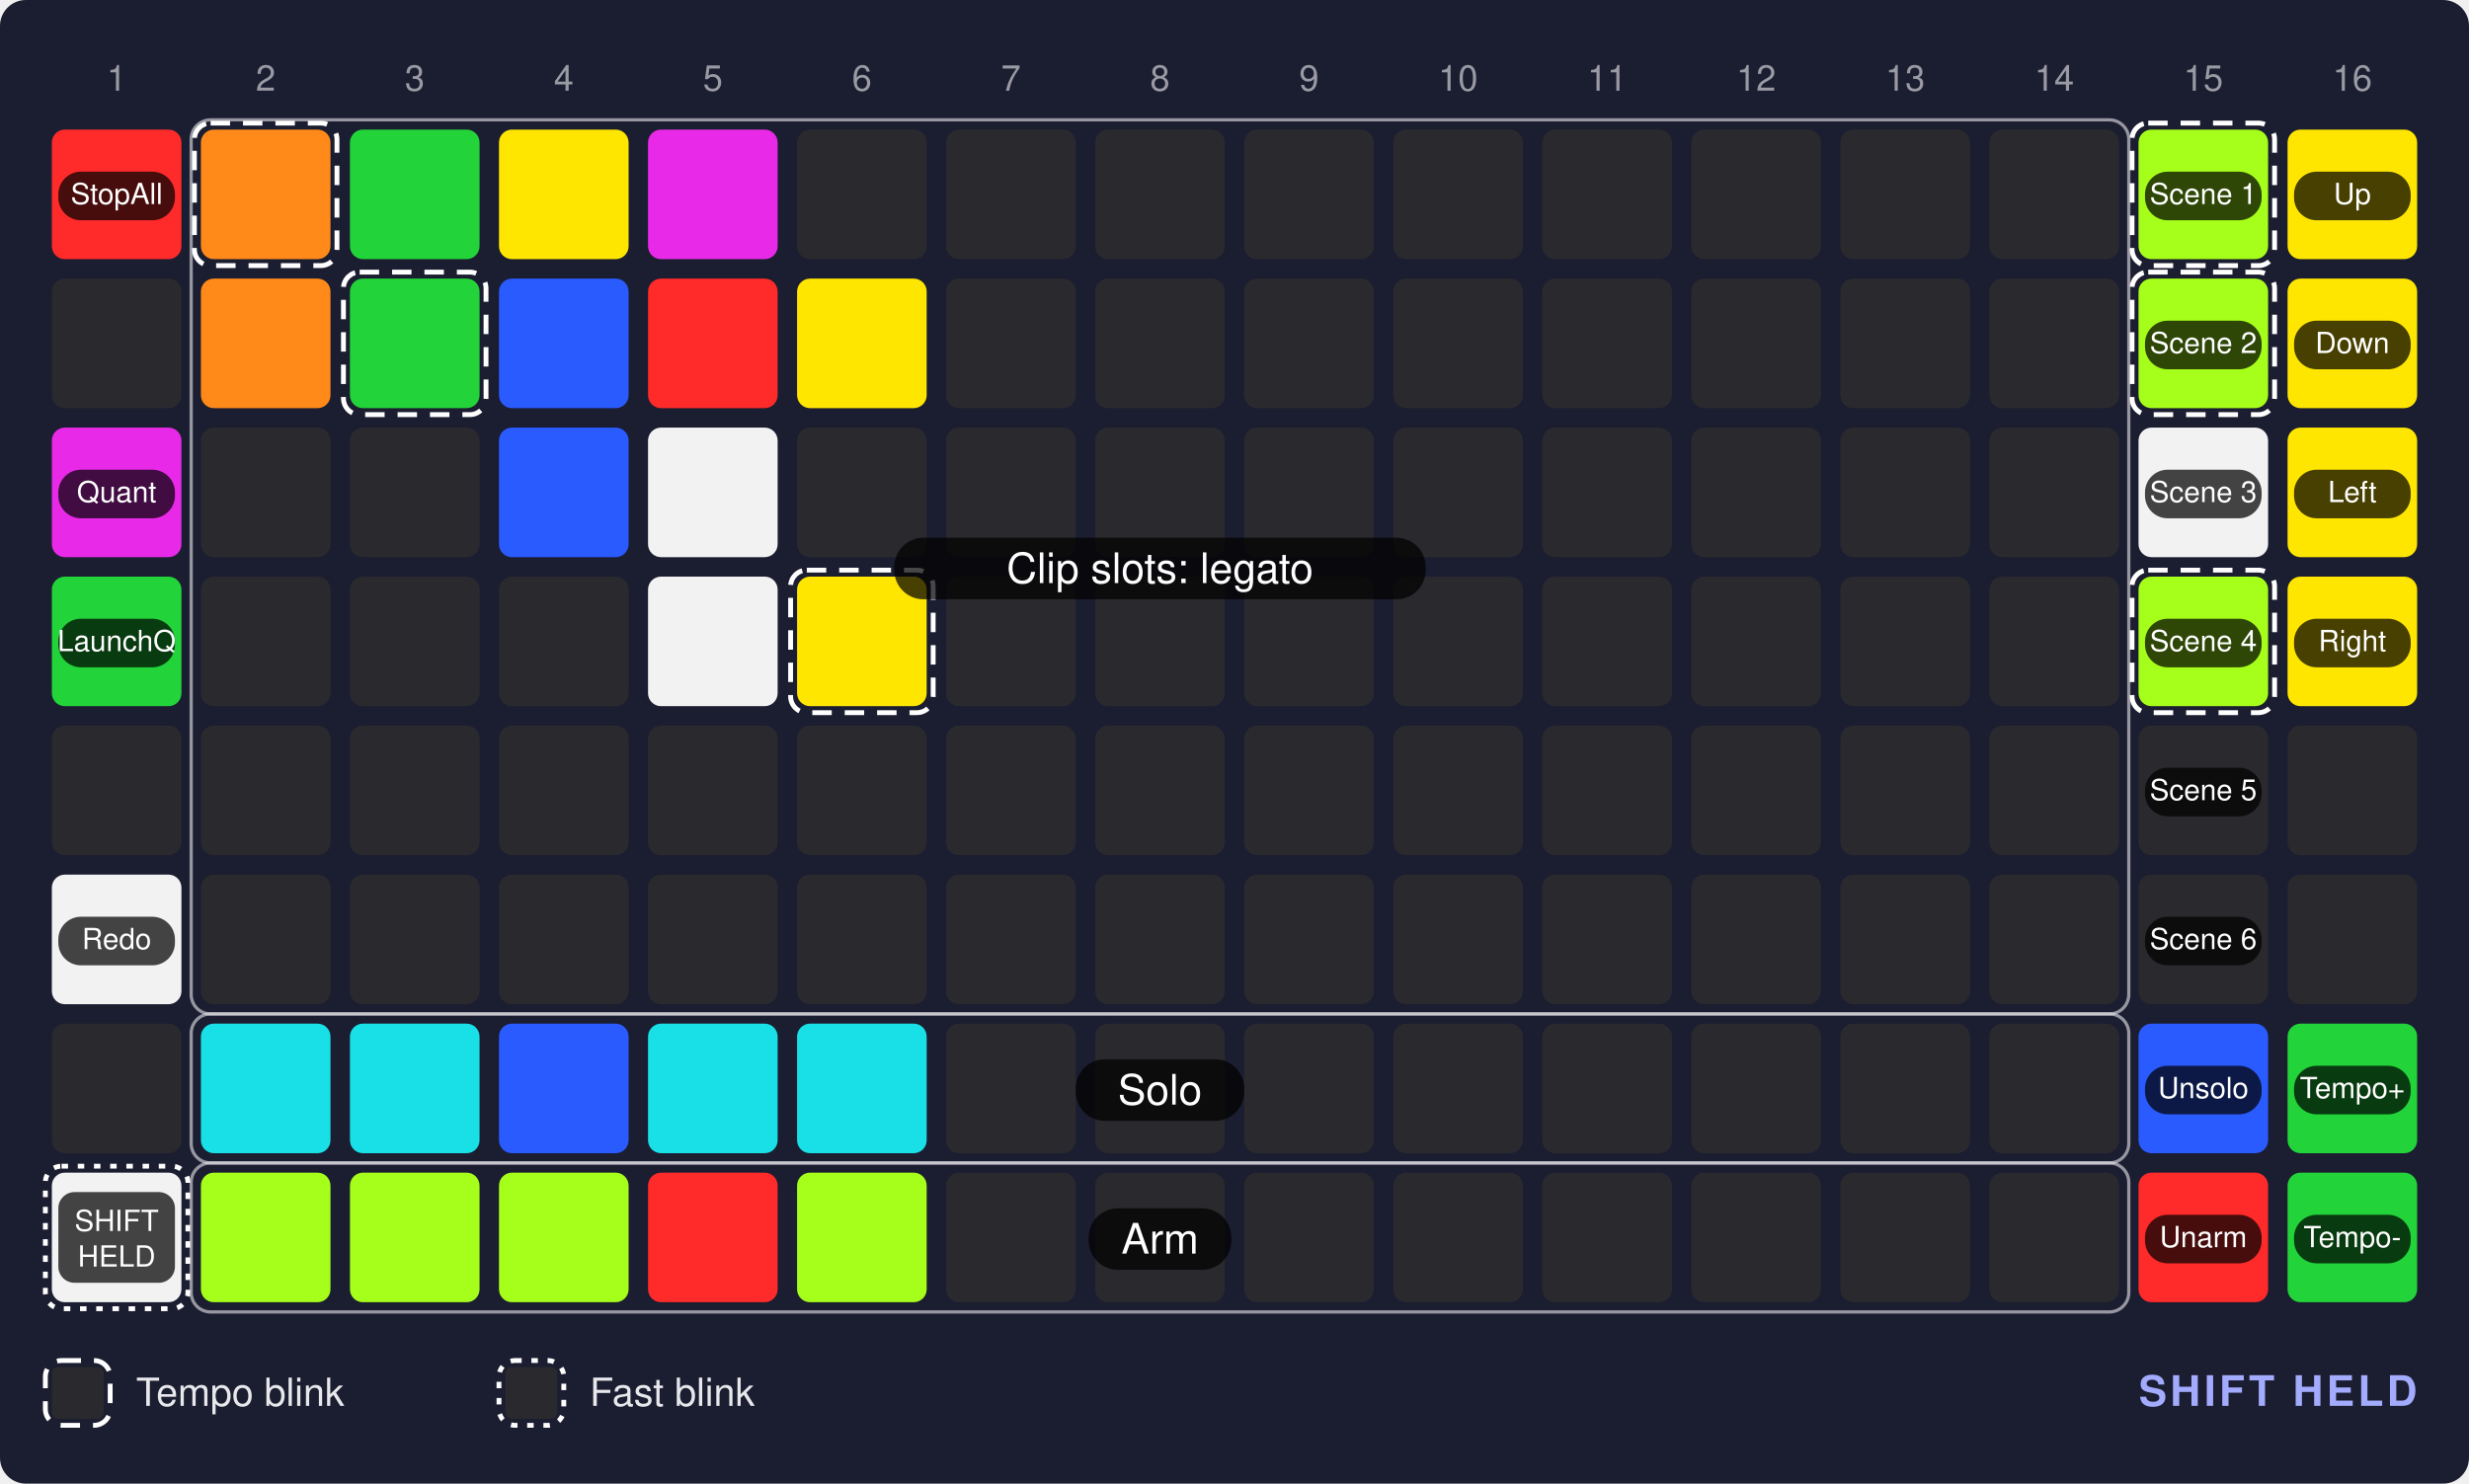
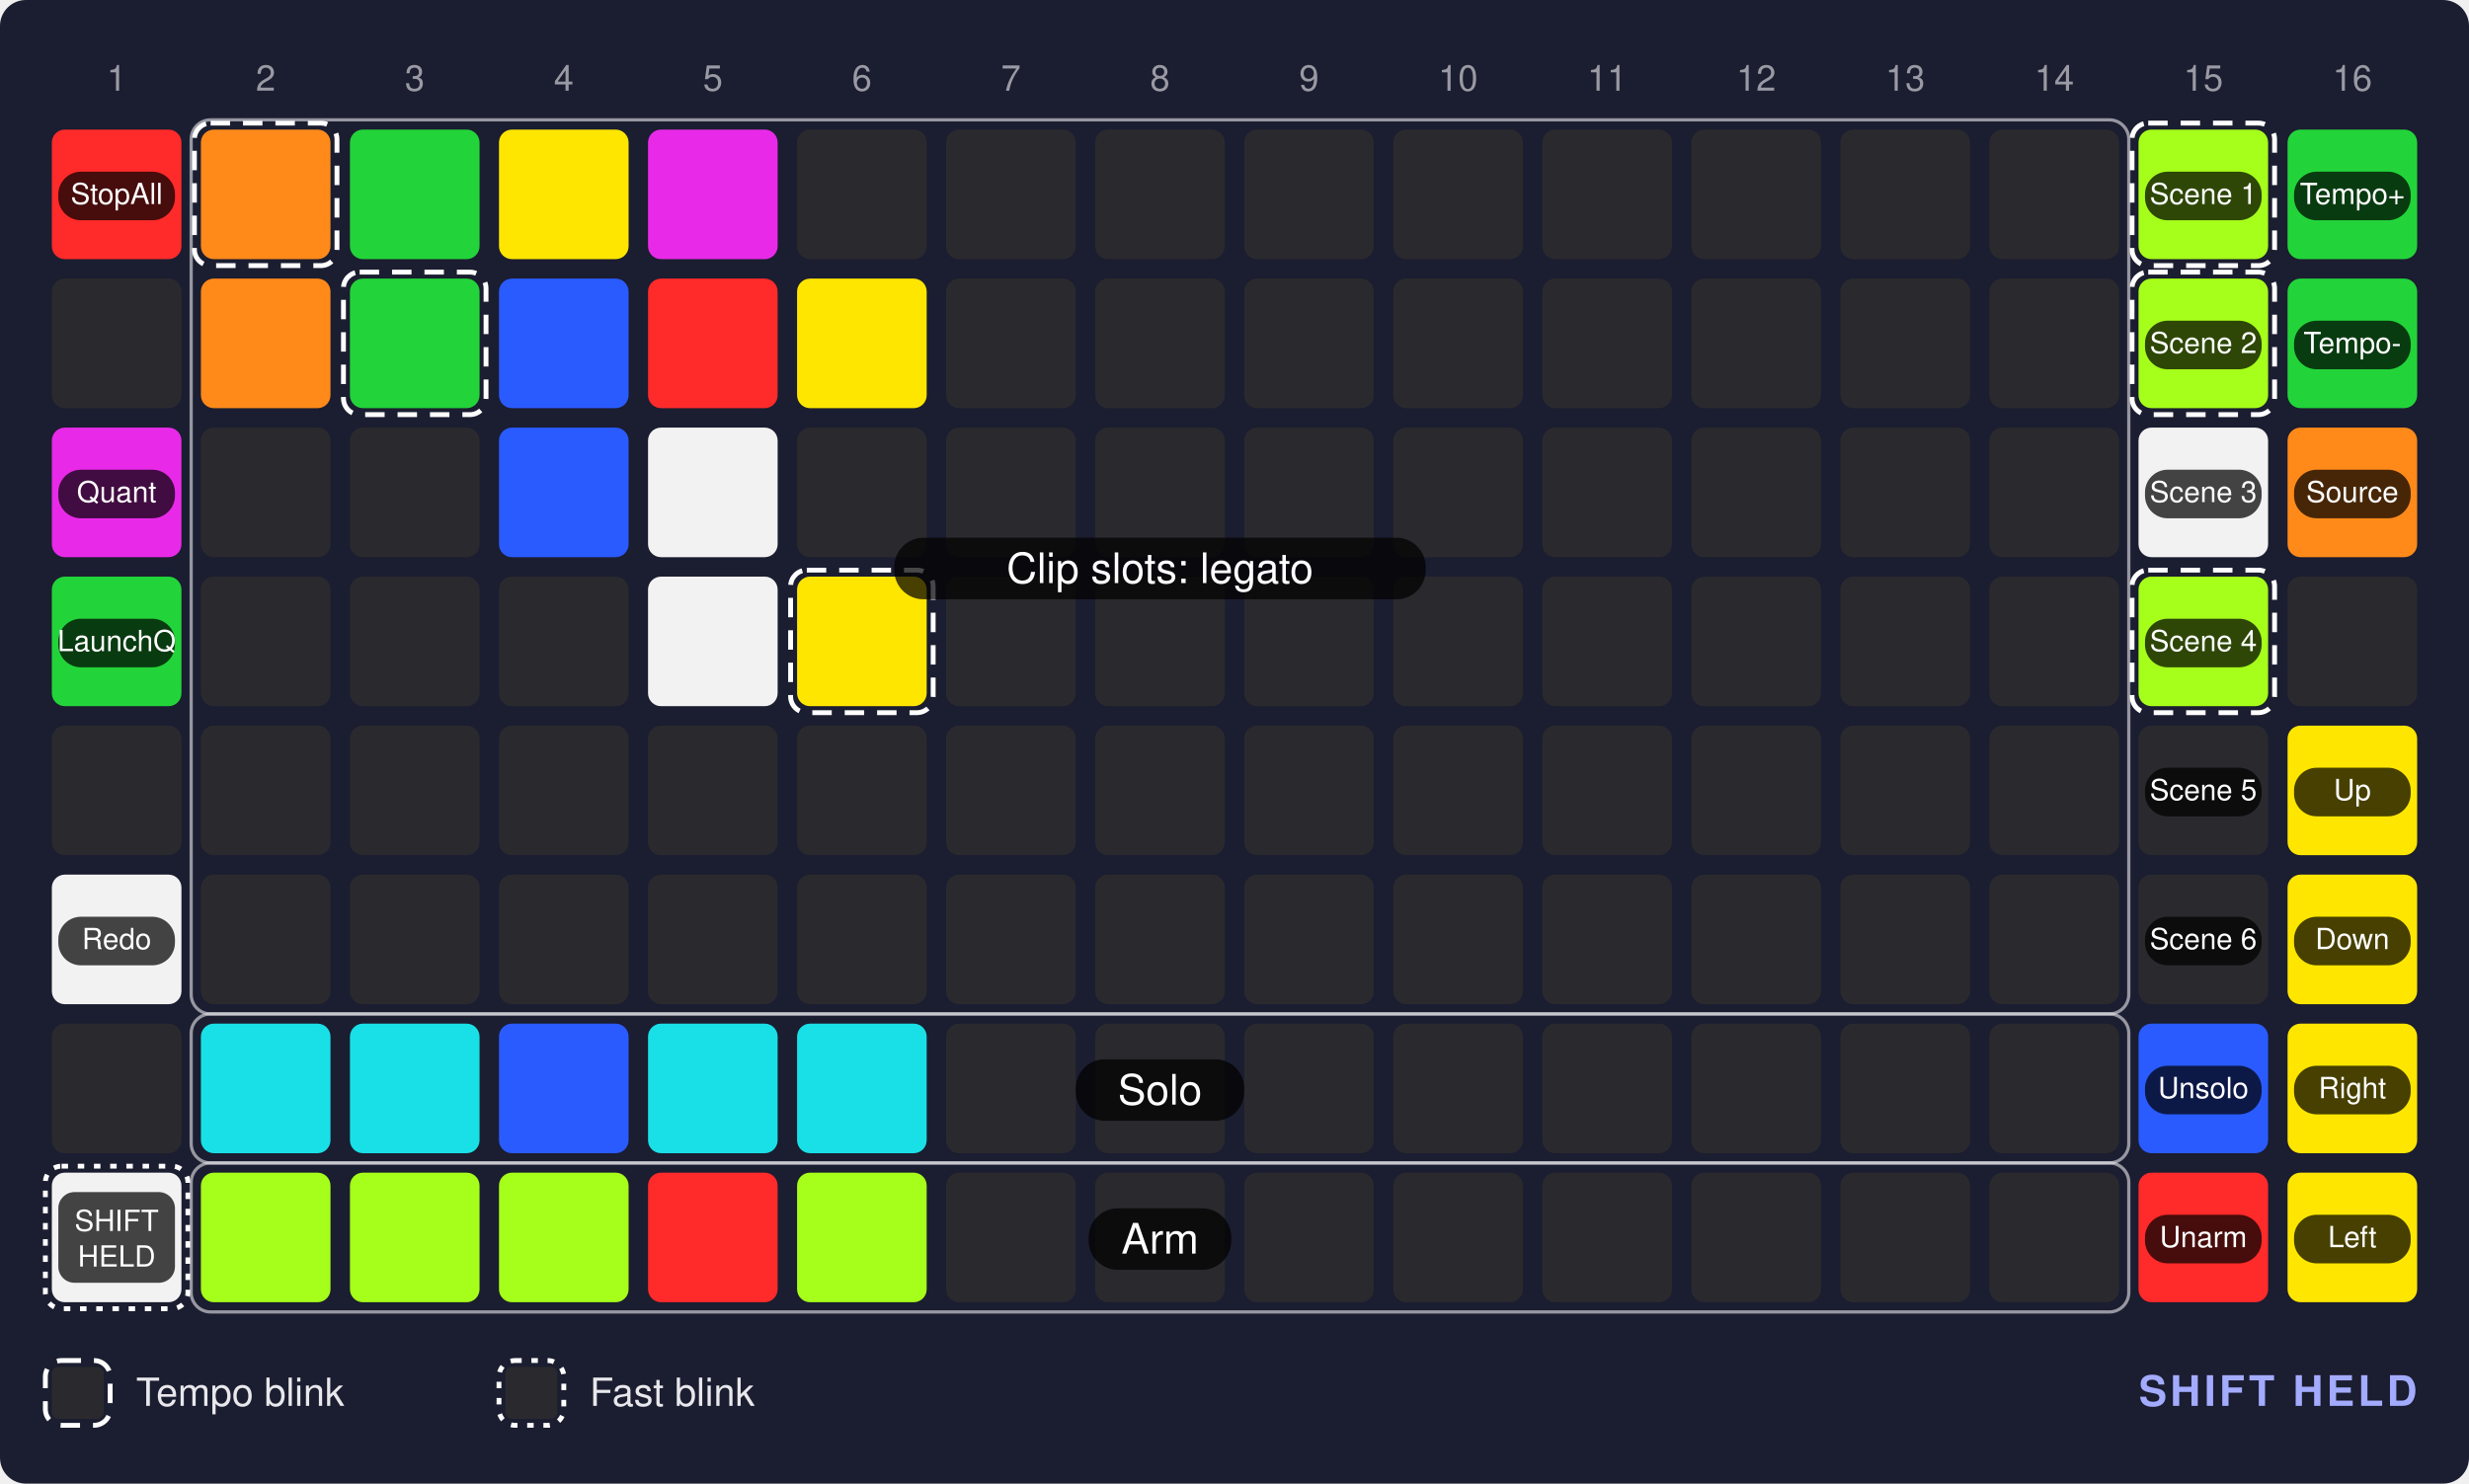
<svg xmlns="http://www.w3.org/2000/svg" width="762" height="458" viewBox="0 0 762 458" font-family="Helvetica, Arial, sans-serif">
  <rect x="0" y="0" width="762" height="458" rx="8" fill="#1b1d30" />
  <text x="36" y="28" font-size="11" fill="#9a9aa4" text-anchor="middle">1</text>
  <text x="82" y="28" font-size="11" fill="#9a9aa4" text-anchor="middle">2</text>
  <text x="128" y="28" font-size="11" fill="#9a9aa4" text-anchor="middle">3</text>
  <text x="174" y="28" font-size="11" fill="#9a9aa4" text-anchor="middle">4</text>
  <text x="220" y="28" font-size="11" fill="#9a9aa4" text-anchor="middle">5</text>
  <text x="266" y="28" font-size="11" fill="#9a9aa4" text-anchor="middle">6</text>
  <text x="312" y="28" font-size="11" fill="#9a9aa4" text-anchor="middle">7</text>
  <text x="358" y="28" font-size="11" fill="#9a9aa4" text-anchor="middle">8</text>
  <text x="404" y="28" font-size="11" fill="#9a9aa4" text-anchor="middle">9</text>
  <text x="450" y="28" font-size="11" fill="#9a9aa4" text-anchor="middle">10</text>
  <text x="496" y="28" font-size="11" fill="#9a9aa4" text-anchor="middle">11</text>
  <text x="542" y="28" font-size="11" fill="#9a9aa4" text-anchor="middle">12</text>
  <text x="588" y="28" font-size="11" fill="#9a9aa4" text-anchor="middle">13</text>
  <text x="634" y="28" font-size="11" fill="#9a9aa4" text-anchor="middle">14</text>
  <text x="680" y="28" font-size="11" fill="#9a9aa4" text-anchor="middle">15</text>
  <text x="726" y="28" font-size="11" fill="#9a9aa4" text-anchor="middle">16</text>
  <rect x="16" y="40" width="40" height="40" rx="4" fill="#ff2a2a" />
  <rect x="16" y="86" width="40" height="40" rx="4" fill="#2a2a2e" />
  <rect x="16" y="132" width="40" height="40" rx="4" fill="#e82ae8" />
  <rect x="16" y="178" width="40" height="40" rx="4" fill="#22d43a" />
  <rect x="16" y="224" width="40" height="40" rx="4" fill="#2a2a2e" />
  <rect x="16" y="270" width="40" height="40" rx="4" fill="#f2f2f2" />
  <rect x="16" y="316" width="40" height="40" rx="4" fill="#2a2a2e" />
  <rect x="16" y="362" width="40" height="40" rx="4" fill="#f2f2f2" />
  <rect x="14" y="360" width="44" height="44" rx="5" fill="none" stroke="#ffffff" stroke-width="1.5" stroke-dasharray="2 3" />
  <rect x="62" y="40" width="40" height="40" rx="4" fill="#ff8a1a" />
  <rect x="60" y="38" width="44" height="44" rx="5" fill="none" stroke="#ffffff" stroke-width="1.5" stroke-dasharray="6 4" />
  <rect x="62" y="86" width="40" height="40" rx="4" fill="#ff8a1a" />
  <rect x="62" y="132" width="40" height="40" rx="4" fill="#2a2a2e" />
  <rect x="62" y="178" width="40" height="40" rx="4" fill="#2a2a2e" />
  <rect x="62" y="224" width="40" height="40" rx="4" fill="#2a2a2e" />
  <rect x="62" y="270" width="40" height="40" rx="4" fill="#2a2a2e" />
  <rect x="62" y="316" width="40" height="40" rx="4" fill="#19e0e6" />
  <rect x="62" y="362" width="40" height="40" rx="4" fill="#a6ff1a" />
  <rect x="108" y="40" width="40" height="40" rx="4" fill="#22d43a" />
  <rect x="108" y="86" width="40" height="40" rx="4" fill="#22d43a" />
  <rect x="106" y="84" width="44" height="44" rx="5" fill="none" stroke="#ffffff" stroke-width="1.5" stroke-dasharray="6 4" />
  <rect x="108" y="132" width="40" height="40" rx="4" fill="#2a2a2e" />
  <rect x="108" y="178" width="40" height="40" rx="4" fill="#2a2a2e" />
  <rect x="108" y="224" width="40" height="40" rx="4" fill="#2a2a2e" />
  <rect x="108" y="270" width="40" height="40" rx="4" fill="#2a2a2e" />
  <rect x="108" y="316" width="40" height="40" rx="4" fill="#19e0e6" />
  <rect x="108" y="362" width="40" height="40" rx="4" fill="#a6ff1a" />
  <rect x="154" y="40" width="40" height="40" rx="4" fill="#ffe600" />
  <rect x="154" y="86" width="40" height="40" rx="4" fill="#2a5bff" />
  <rect x="154" y="132" width="40" height="40" rx="4" fill="#2a5bff" />
  <rect x="154" y="178" width="40" height="40" rx="4" fill="#2a2a2e" />
  <rect x="154" y="224" width="40" height="40" rx="4" fill="#2a2a2e" />
  <rect x="154" y="270" width="40" height="40" rx="4" fill="#2a2a2e" />
  <rect x="154" y="316" width="40" height="40" rx="4" fill="#2a5bff" />
  <rect x="154" y="362" width="40" height="40" rx="4" fill="#a6ff1a" />
  <rect x="200" y="40" width="40" height="40" rx="4" fill="#e82ae8" />
  <rect x="200" y="86" width="40" height="40" rx="4" fill="#ff2a2a" />
  <rect x="200" y="132" width="40" height="40" rx="4" fill="#f2f2f2" />
  <rect x="200" y="178" width="40" height="40" rx="4" fill="#f2f2f2" />
  <rect x="200" y="224" width="40" height="40" rx="4" fill="#2a2a2e" />
  <rect x="200" y="270" width="40" height="40" rx="4" fill="#2a2a2e" />
  <rect x="200" y="316" width="40" height="40" rx="4" fill="#19e0e6" />
  <rect x="200" y="362" width="40" height="40" rx="4" fill="#ff2a2a" />
  <rect x="246" y="40" width="40" height="40" rx="4" fill="#2a2a2e" />
  <rect x="246" y="86" width="40" height="40" rx="4" fill="#ffe600" />
  <rect x="246" y="132" width="40" height="40" rx="4" fill="#2a2a2e" />
  <rect x="246" y="178" width="40" height="40" rx="4" fill="#ffe600" />
  <rect x="244" y="176" width="44" height="44" rx="5" fill="none" stroke="#ffffff" stroke-width="1.5" stroke-dasharray="6 4" />
  <rect x="246" y="224" width="40" height="40" rx="4" fill="#2a2a2e" />
  <rect x="246" y="270" width="40" height="40" rx="4" fill="#2a2a2e" />
  <rect x="246" y="316" width="40" height="40" rx="4" fill="#19e0e6" />
  <rect x="246" y="362" width="40" height="40" rx="4" fill="#a6ff1a" />
  <rect x="292" y="40" width="40" height="40" rx="4" fill="#2a2a2e" />
  <rect x="292" y="86" width="40" height="40" rx="4" fill="#2a2a2e" />
  <rect x="292" y="132" width="40" height="40" rx="4" fill="#2a2a2e" />
  <rect x="292" y="178" width="40" height="40" rx="4" fill="#2a2a2e" />
  <rect x="292" y="224" width="40" height="40" rx="4" fill="#2a2a2e" />
  <rect x="292" y="270" width="40" height="40" rx="4" fill="#2a2a2e" />
  <rect x="292" y="316" width="40" height="40" rx="4" fill="#2a2a2e" />
  <rect x="292" y="362" width="40" height="40" rx="4" fill="#2a2a2e" />
  <rect x="338" y="40" width="40" height="40" rx="4" fill="#2a2a2e" />
  <rect x="338" y="86" width="40" height="40" rx="4" fill="#2a2a2e" />
  <rect x="338" y="132" width="40" height="40" rx="4" fill="#2a2a2e" />
  <rect x="338" y="178" width="40" height="40" rx="4" fill="#2a2a2e" />
  <rect x="338" y="224" width="40" height="40" rx="4" fill="#2a2a2e" />
  <rect x="338" y="270" width="40" height="40" rx="4" fill="#2a2a2e" />
  <rect x="338" y="316" width="40" height="40" rx="4" fill="#2a2a2e" />
  <rect x="338" y="362" width="40" height="40" rx="4" fill="#2a2a2e" />
  <rect x="384" y="40" width="40" height="40" rx="4" fill="#2a2a2e" />
  <rect x="384" y="86" width="40" height="40" rx="4" fill="#2a2a2e" />
  <rect x="384" y="132" width="40" height="40" rx="4" fill="#2a2a2e" />
  <rect x="384" y="178" width="40" height="40" rx="4" fill="#2a2a2e" />
  <rect x="384" y="224" width="40" height="40" rx="4" fill="#2a2a2e" />
  <rect x="384" y="270" width="40" height="40" rx="4" fill="#2a2a2e" />
  <rect x="384" y="316" width="40" height="40" rx="4" fill="#2a2a2e" />
  <rect x="384" y="362" width="40" height="40" rx="4" fill="#2a2a2e" />
  <rect x="430" y="40" width="40" height="40" rx="4" fill="#2a2a2e" />
  <rect x="430" y="86" width="40" height="40" rx="4" fill="#2a2a2e" />
  <rect x="430" y="132" width="40" height="40" rx="4" fill="#2a2a2e" />
  <rect x="430" y="178" width="40" height="40" rx="4" fill="#2a2a2e" />
  <rect x="430" y="224" width="40" height="40" rx="4" fill="#2a2a2e" />
  <rect x="430" y="270" width="40" height="40" rx="4" fill="#2a2a2e" />
  <rect x="430" y="316" width="40" height="40" rx="4" fill="#2a2a2e" />
  <rect x="430" y="362" width="40" height="40" rx="4" fill="#2a2a2e" />
  <rect x="476" y="40" width="40" height="40" rx="4" fill="#2a2a2e" />
  <rect x="476" y="86" width="40" height="40" rx="4" fill="#2a2a2e" />
  <rect x="476" y="132" width="40" height="40" rx="4" fill="#2a2a2e" />
  <rect x="476" y="178" width="40" height="40" rx="4" fill="#2a2a2e" />
  <rect x="476" y="224" width="40" height="40" rx="4" fill="#2a2a2e" />
  <rect x="476" y="270" width="40" height="40" rx="4" fill="#2a2a2e" />
  <rect x="476" y="316" width="40" height="40" rx="4" fill="#2a2a2e" />
  <rect x="476" y="362" width="40" height="40" rx="4" fill="#2a2a2e" />
  <rect x="522" y="40" width="40" height="40" rx="4" fill="#2a2a2e" />
  <rect x="522" y="86" width="40" height="40" rx="4" fill="#2a2a2e" />
  <rect x="522" y="132" width="40" height="40" rx="4" fill="#2a2a2e" />
  <rect x="522" y="178" width="40" height="40" rx="4" fill="#2a2a2e" />
  <rect x="522" y="224" width="40" height="40" rx="4" fill="#2a2a2e" />
  <rect x="522" y="270" width="40" height="40" rx="4" fill="#2a2a2e" />
  <rect x="522" y="316" width="40" height="40" rx="4" fill="#2a2a2e" />
  <rect x="522" y="362" width="40" height="40" rx="4" fill="#2a2a2e" />
  <rect x="568" y="40" width="40" height="40" rx="4" fill="#2a2a2e" />
  <rect x="568" y="86" width="40" height="40" rx="4" fill="#2a2a2e" />
  <rect x="568" y="132" width="40" height="40" rx="4" fill="#2a2a2e" />
  <rect x="568" y="178" width="40" height="40" rx="4" fill="#2a2a2e" />
  <rect x="568" y="224" width="40" height="40" rx="4" fill="#2a2a2e" />
  <rect x="568" y="270" width="40" height="40" rx="4" fill="#2a2a2e" />
  <rect x="568" y="316" width="40" height="40" rx="4" fill="#2a2a2e" />
  <rect x="568" y="362" width="40" height="40" rx="4" fill="#2a2a2e" />
  <rect x="614" y="40" width="40" height="40" rx="4" fill="#2a2a2e" />
  <rect x="614" y="86" width="40" height="40" rx="4" fill="#2a2a2e" />
  <rect x="614" y="132" width="40" height="40" rx="4" fill="#2a2a2e" />
  <rect x="614" y="178" width="40" height="40" rx="4" fill="#2a2a2e" />
  <rect x="614" y="224" width="40" height="40" rx="4" fill="#2a2a2e" />
  <rect x="614" y="270" width="40" height="40" rx="4" fill="#2a2a2e" />
  <rect x="614" y="316" width="40" height="40" rx="4" fill="#2a2a2e" />
  <rect x="614" y="362" width="40" height="40" rx="4" fill="#2a2a2e" />
  <rect x="660" y="40" width="40" height="40" rx="4" fill="#a6ff1a" />
  <rect x="658" y="38" width="44" height="44" rx="5" fill="none" stroke="#ffffff" stroke-width="1.5" stroke-dasharray="6 4" />
  <rect x="660" y="86" width="40" height="40" rx="4" fill="#a6ff1a" />
  <rect x="658" y="84" width="44" height="44" rx="5" fill="none" stroke="#ffffff" stroke-width="1.5" stroke-dasharray="6 4" />
  <rect x="660" y="132" width="40" height="40" rx="4" fill="#f2f2f2" />
  <rect x="660" y="178" width="40" height="40" rx="4" fill="#a6ff1a" />
  <rect x="658" y="176" width="44" height="44" rx="5" fill="none" stroke="#ffffff" stroke-width="1.5" stroke-dasharray="6 4" />
  <rect x="660" y="224" width="40" height="40" rx="4" fill="#2a2a2e" />
  <rect x="660" y="270" width="40" height="40" rx="4" fill="#2a2a2e" />
  <rect x="660" y="316" width="40" height="40" rx="4" fill="#2a5bff" />
  <rect x="660" y="362" width="40" height="40" rx="4" fill="#ff2a2a" />
-   <rect x="706" y="40" width="40" height="40" rx="4" fill="#ffe600" />
-   <rect x="706" y="86" width="40" height="40" rx="4" fill="#ffe600" />
-   <rect x="706" y="132" width="40" height="40" rx="4" fill="#ffe600" />
-   <rect x="706" y="178" width="40" height="40" rx="4" fill="#ffe600" />
-   <rect x="706" y="224" width="40" height="40" rx="4" fill="#2a2a2e" />
-   <rect x="706" y="270" width="40" height="40" rx="4" fill="#2a2a2e" />
-   <rect x="706" y="316" width="40" height="40" rx="4" fill="#22d43a" />
-   <rect x="706" y="362" width="40" height="40" rx="4" fill="#22d43a" />
+   <rect x="706" y="40" width="40" height="40" rx="4" fill="#22d43a" />
+   <rect x="706" y="86" width="40" height="40" rx="4" fill="#22d43a" />
+   <rect x="706" y="132" width="40" height="40" rx="4" fill="#ff8a1a" />
+   <rect x="706" y="178" width="40" height="40" rx="4" fill="#2a2a2e" />
+   <rect x="706" y="224" width="40" height="40" rx="4" fill="#ffe600" />
+   <rect x="706" y="270" width="40" height="40" rx="4" fill="#ffe600" />
+   <rect x="706" y="316" width="40" height="40" rx="4" fill="#ffe600" />
+   <rect x="706" y="362" width="40" height="40" rx="4" fill="#ffe600" />
  <rect x="18" y="53" width="36" height="15" rx="7" fill="#000000" fill-opacity="0.72" />
  <text x="36" y="63" font-size="9" fill="#ffffff" text-anchor="middle">StopAll</text>
  <rect x="18" y="145" width="36" height="15" rx="7" fill="#000000" fill-opacity="0.72" />
  <text x="36" y="155" font-size="9" fill="#ffffff" text-anchor="middle">Quant</text>
  <rect x="18" y="191" width="36" height="15" rx="7" fill="#000000" fill-opacity="0.72" />
  <text x="36" y="201" font-size="9" fill="#ffffff" text-anchor="middle">LaunchQ</text>
  <rect x="18" y="283" width="36" height="15" rx="7" fill="#000000" fill-opacity="0.72" />
  <text x="36" y="293" font-size="9" fill="#ffffff" text-anchor="middle">Redo</text>
  <rect x="18" y="368" width="36" height="28" rx="5" fill="#000000" fill-opacity="0.72" />
  <text x="36" y="380" font-size="9" fill="#ffffff" text-anchor="middle">SHIFT</text>
  <text x="36" y="391" font-size="9" fill="#ffffff" text-anchor="middle">HELD</text>
  <rect x="662" y="53" width="36" height="15" rx="7" fill="#000000" fill-opacity="0.72" />
  <text x="680" y="63" font-size="9" fill="#ffffff" text-anchor="middle">Scene 1</text>
  <rect x="662" y="99" width="36" height="15" rx="7" fill="#000000" fill-opacity="0.72" />
  <text x="680" y="109" font-size="9" fill="#ffffff" text-anchor="middle">Scene 2</text>
  <rect x="662" y="145" width="36" height="15" rx="7" fill="#000000" fill-opacity="0.72" />
  <text x="680" y="155" font-size="9" fill="#ffffff" text-anchor="middle">Scene 3</text>
  <rect x="662" y="191" width="36" height="15" rx="7" fill="#000000" fill-opacity="0.72" />
  <text x="680" y="201" font-size="9" fill="#ffffff" text-anchor="middle">Scene 4</text>
  <rect x="662" y="237" width="36" height="15" rx="7" fill="#000000" fill-opacity="0.72" />
  <text x="680" y="247" font-size="9" fill="#ffffff" text-anchor="middle">Scene 5</text>
  <rect x="662" y="283" width="36" height="15" rx="7" fill="#000000" fill-opacity="0.72" />
  <text x="680" y="293" font-size="9" fill="#ffffff" text-anchor="middle">Scene 6</text>
  <rect x="662" y="329" width="36" height="15" rx="7" fill="#000000" fill-opacity="0.72" />
  <text x="680" y="339" font-size="9" fill="#ffffff" text-anchor="middle">Unsolo</text>
  <rect x="662" y="375" width="36" height="15" rx="7" fill="#000000" fill-opacity="0.72" />
  <text x="680" y="385" font-size="9" fill="#ffffff" text-anchor="middle">Unarm</text>
  <rect x="708" y="53" width="36" height="15" rx="7" fill="#000000" fill-opacity="0.72" />
-   <text x="726" y="63" font-size="9" fill="#ffffff" text-anchor="middle">Up</text>
+   <text x="726" y="63" font-size="9" fill="#ffffff" text-anchor="middle">Tempo+</text>
  <rect x="708" y="99" width="36" height="15" rx="7" fill="#000000" fill-opacity="0.72" />
-   <text x="726" y="109" font-size="9" fill="#ffffff" text-anchor="middle">Down</text>
+   <text x="726" y="109" font-size="9" fill="#ffffff" text-anchor="middle">Tempo-</text>
  <rect x="708" y="145" width="36" height="15" rx="7" fill="#000000" fill-opacity="0.72" />
-   <text x="726" y="155" font-size="9" fill="#ffffff" text-anchor="middle">Left</text>
-   <rect x="708" y="191" width="36" height="15" rx="7" fill="#000000" fill-opacity="0.72" />
-   <text x="726" y="201" font-size="9" fill="#ffffff" text-anchor="middle">Right</text>
+   <text x="726" y="155" font-size="9" fill="#ffffff" text-anchor="middle">Source</text>
+   <rect x="708" y="237" width="36" height="15" rx="7" fill="#000000" fill-opacity="0.72" />
+   <text x="726" y="247" font-size="9" fill="#ffffff" text-anchor="middle">Up</text>
+   <rect x="708" y="283" width="36" height="15" rx="7" fill="#000000" fill-opacity="0.72" />
+   <text x="726" y="293" font-size="9" fill="#ffffff" text-anchor="middle">Down</text>
  <rect x="708" y="329" width="36" height="15" rx="7" fill="#000000" fill-opacity="0.72" />
-   <text x="726" y="339" font-size="9" fill="#ffffff" text-anchor="middle">Tempo+</text>
+   <text x="726" y="339" font-size="9" fill="#ffffff" text-anchor="middle">Right</text>
  <rect x="708" y="375" width="36" height="15" rx="7" fill="#000000" fill-opacity="0.72" />
-   <text x="726" y="385" font-size="9" fill="#ffffff" text-anchor="middle">Tempo-</text>
+   <text x="726" y="385" font-size="9" fill="#ffffff" text-anchor="middle">Left</text>
  <rect x="59" y="37" width="598" height="276" rx="6" fill="none" stroke="#e8e8ec" stroke-width="1" stroke-opacity="0.6" />
  <rect x="276" y="166" width="164" height="19" rx="9" fill="#000000" fill-opacity="0.72" />
  <text x="358" y="180" font-size="13" fill="#ffffff" text-anchor="middle">Clip slots: legato</text>
  <rect x="59" y="313" width="598" height="46" rx="6" fill="none" stroke="#e8e8ec" stroke-width="1" stroke-opacity="0.6" />
  <rect x="332" y="327" width="52" height="19" rx="9" fill="#000000" fill-opacity="0.72" />
  <text x="358" y="341" font-size="13" fill="#ffffff" text-anchor="middle">Solo</text>
  <rect x="59" y="359" width="598" height="46" rx="6" fill="none" stroke="#e8e8ec" stroke-width="1" stroke-opacity="0.6" />
  <rect x="336" y="373" width="44" height="19" rx="9" fill="#000000" fill-opacity="0.72" />
  <text x="358" y="387" font-size="13" fill="#ffffff" text-anchor="middle">Arm</text>
  <rect x="16" y="422" width="16" height="16" rx="2" fill="#2a2a2e" />
  <rect x="14" y="420" width="20" height="20" rx="5" fill="none" stroke="#ffffff" stroke-width="1.5" stroke-dasharray="6 4" />
  <text x="42" y="434" font-size="12" fill="#e8e8ec">Tempo blink</text>
  <rect x="156" y="422" width="16" height="16" rx="2" fill="#2a2a2e" />
  <rect x="154" y="420" width="20" height="20" rx="5" fill="none" stroke="#ffffff" stroke-width="1.5" stroke-dasharray="2 3" />
  <text x="182" y="434" font-size="12" fill="#e8e8ec">Fast blink</text>
  <text x="746" y="434" font-size="13" font-weight="bold" fill="#a3abff" text-anchor="end" letter-spacing="1">SHIFT HELD</text>
</svg>
